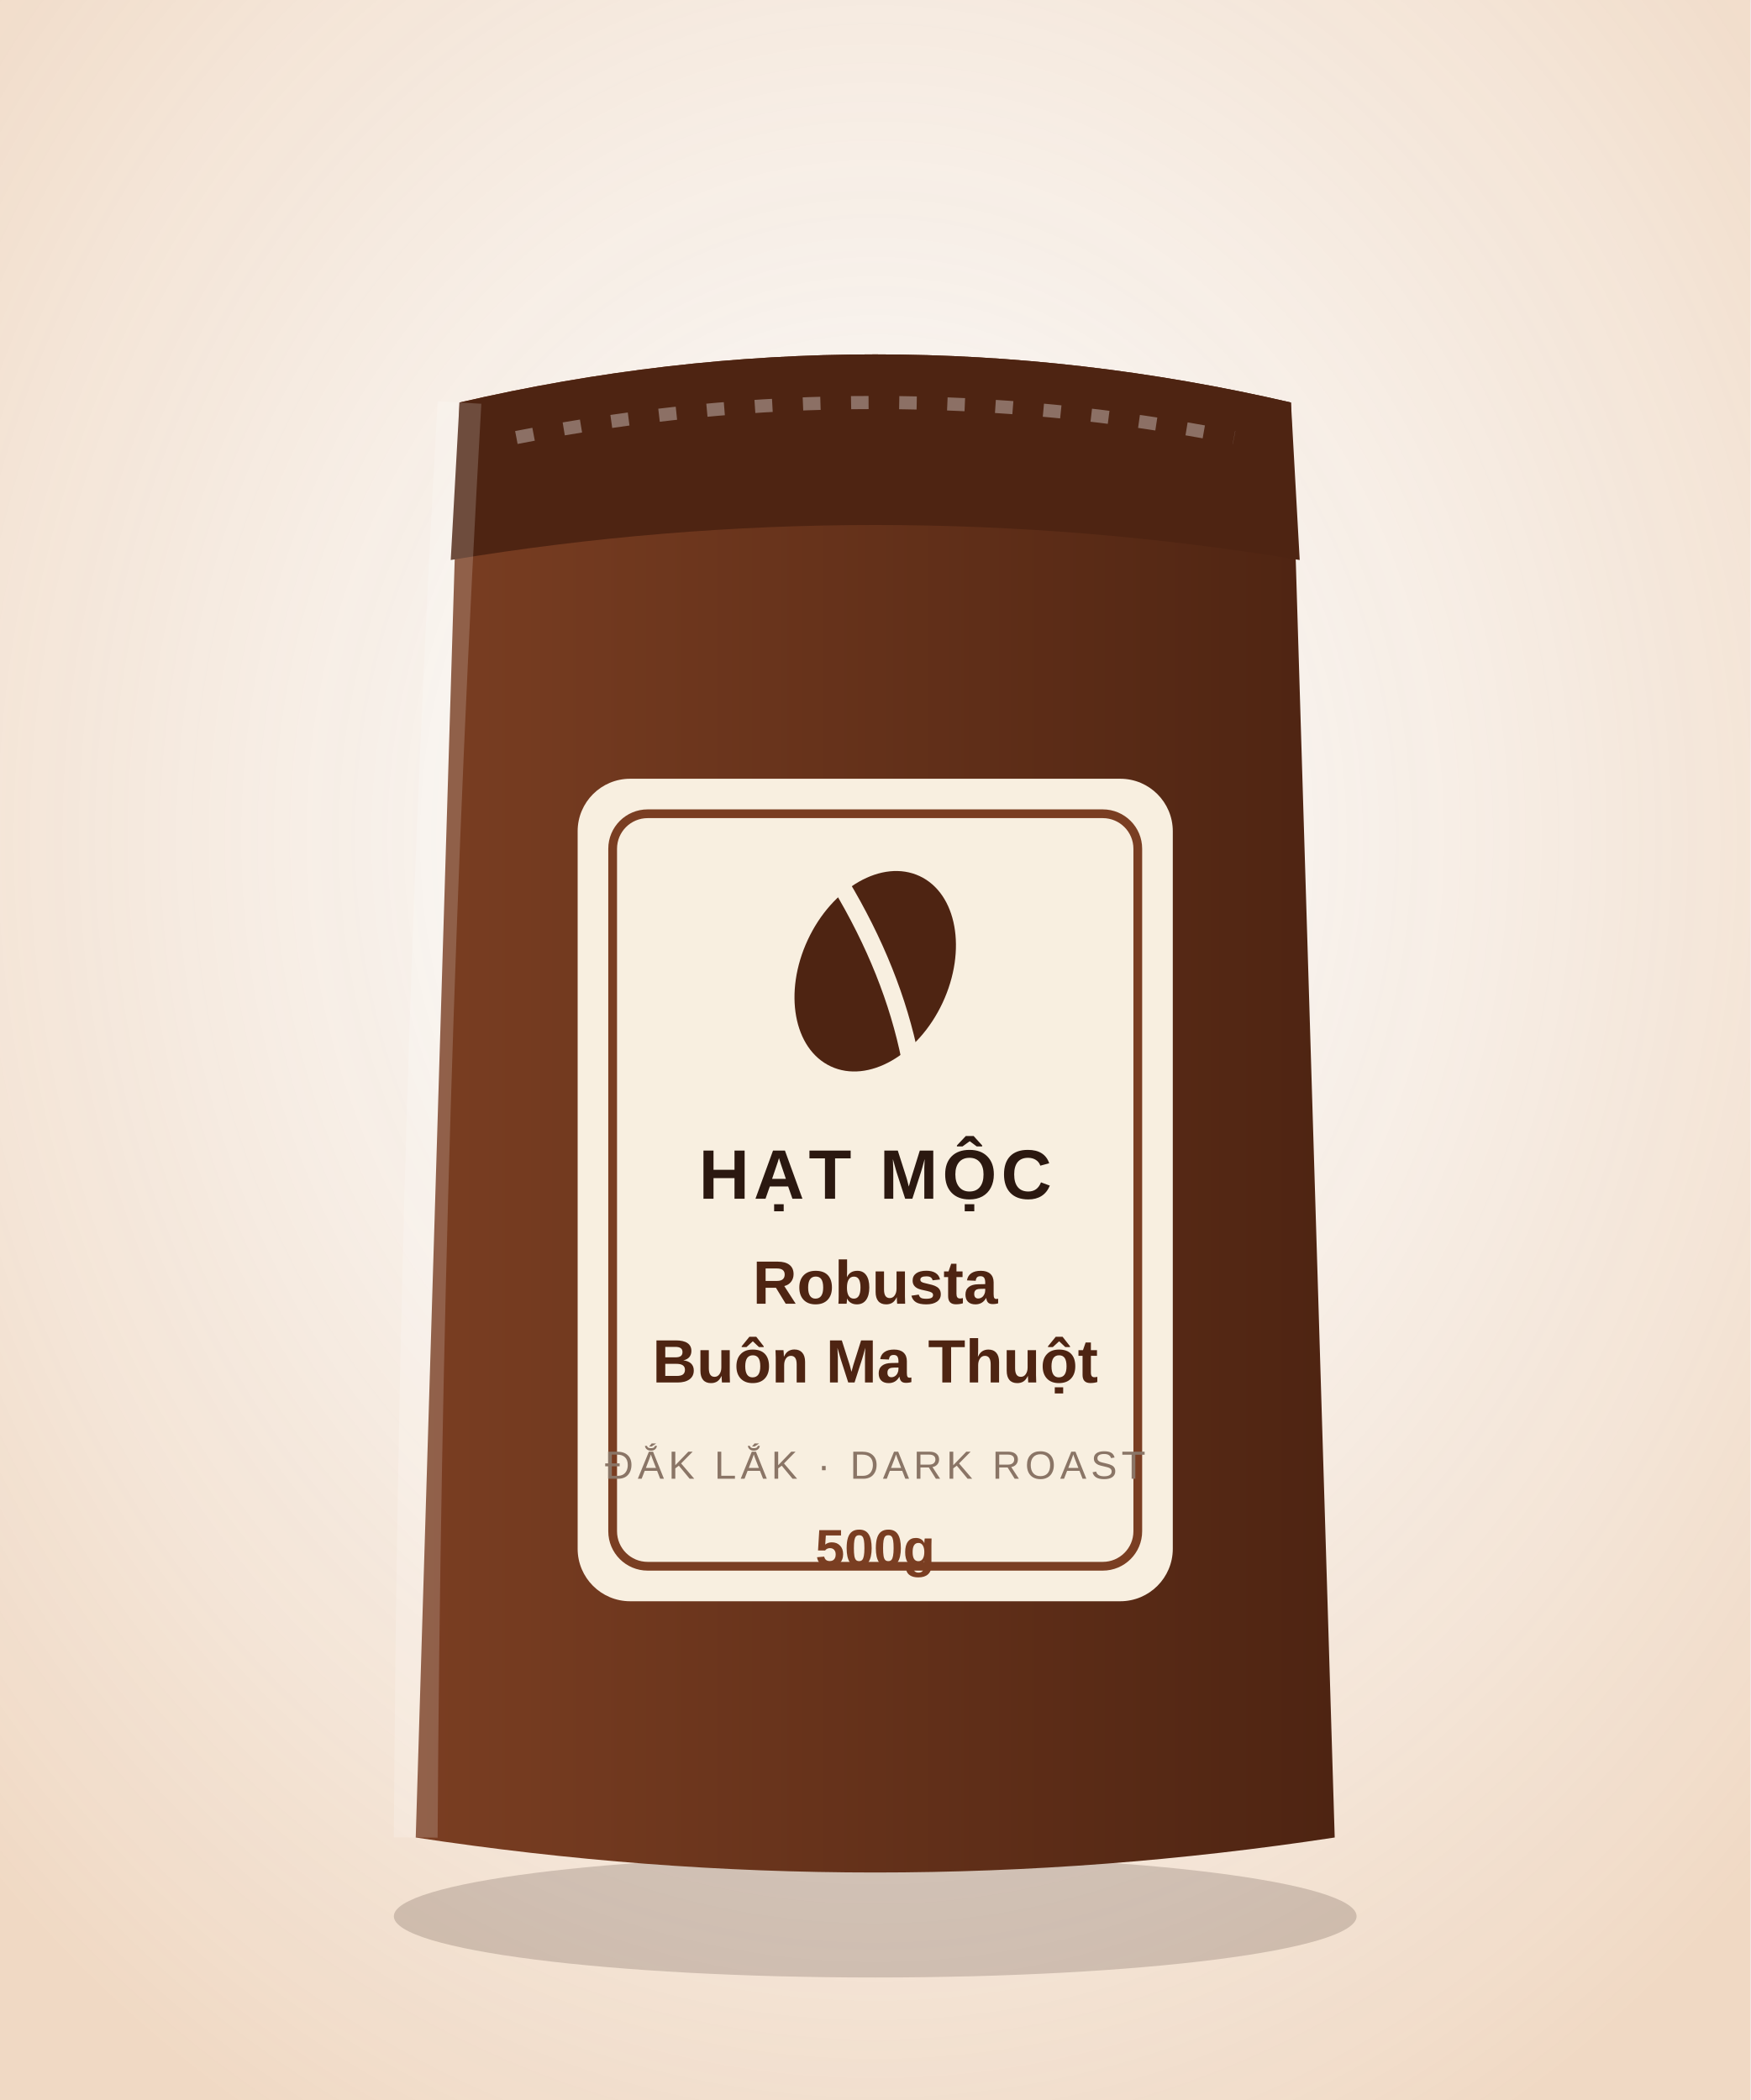
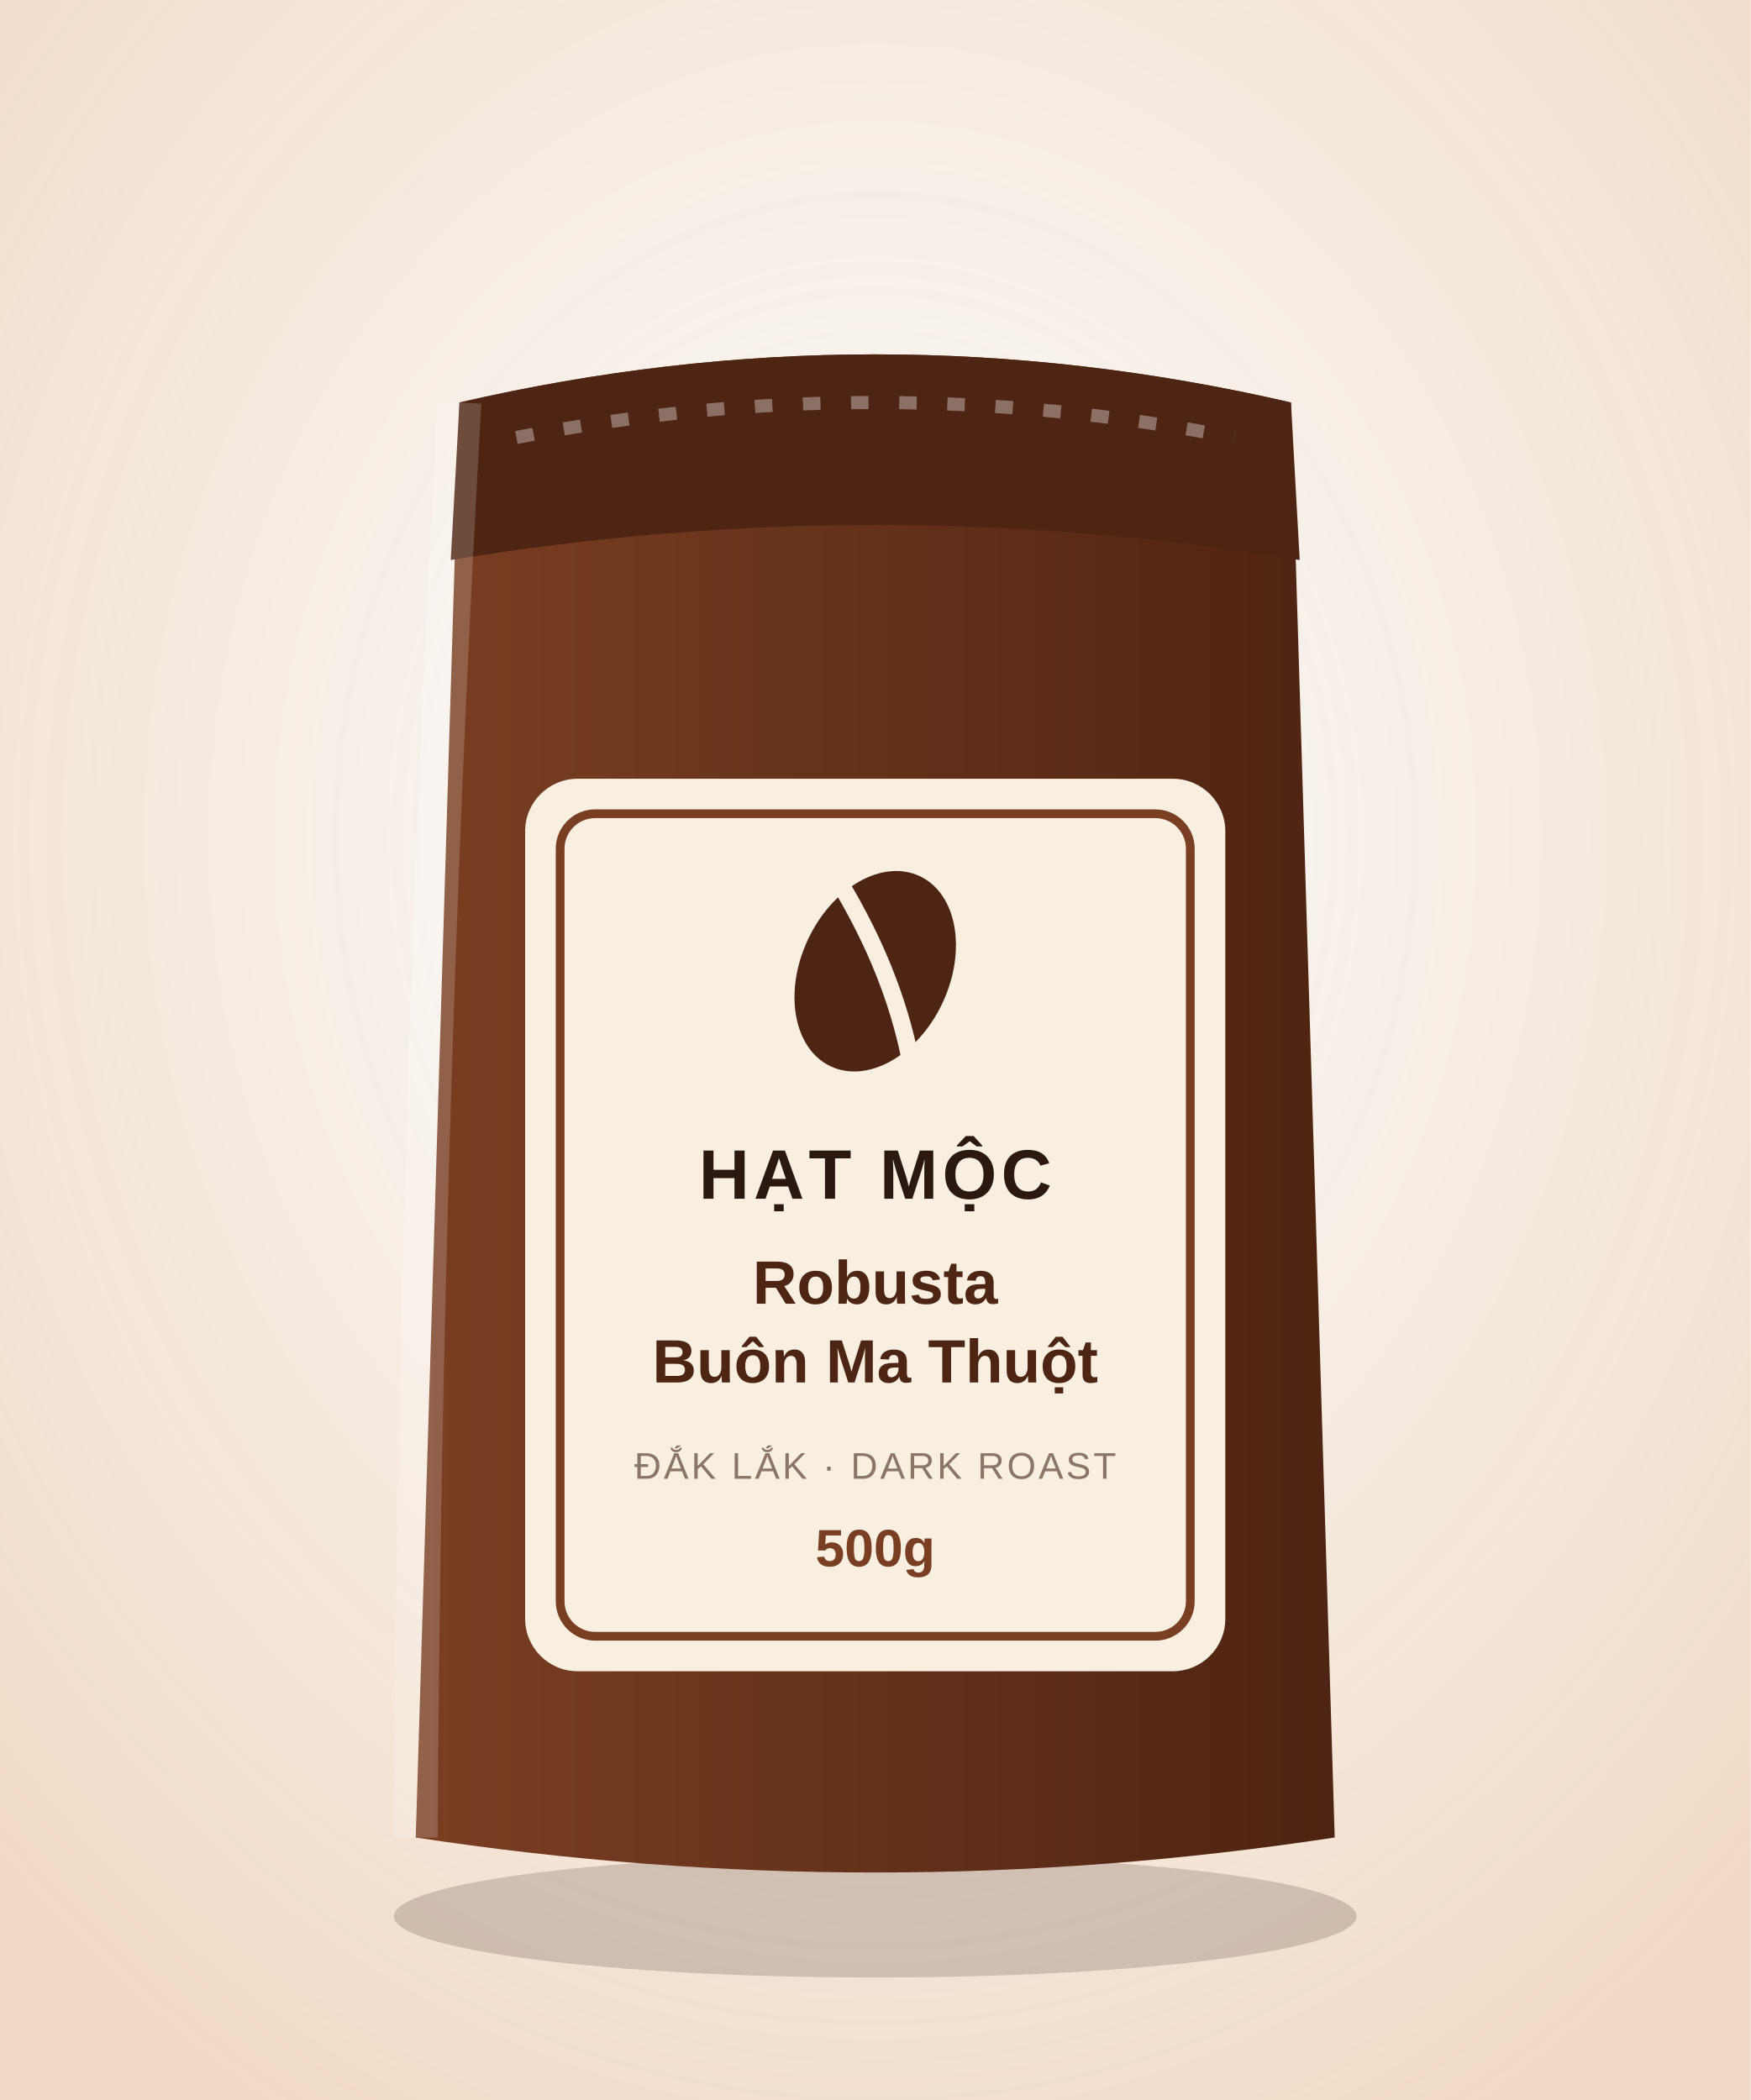
<svg xmlns="http://www.w3.org/2000/svg" viewBox="0 0 400 480" role="img" aria-label="Robusta Buôn Ma Thuột">
  <defs>
    <linearGradient id="b" x1="0" x2="1">
      <stop offset="0" stop-color="#7a3e22" />
      <stop offset="1" stop-color="#4e2412" />
    </linearGradient>
    <radialGradient id="g" cx=".5" cy=".4" r=".7">
      <stop offset="0" stop-color="#fff" stop-opacity=".7" />
      <stop offset="1" stop-color="#f0d9c4" />
    </radialGradient>
  </defs>
  <rect width="400" height="480" fill="url(#g)" />
  <ellipse cx="200" cy="438" rx="110" ry="14" fill="#2b1810" opacity=".18" />
  <path d="M105 92 Q200 70 295 92 L305 420 Q200 436 95 420 Z" fill="url(#b)" />
  <path d="M105 92 Q200 70 295 92 L297 128 Q200 112 103 128 Z" fill="#4e2412" />
  <path d="M118 100 Q200 84 282 100" stroke="#fff" stroke-opacity=".35" stroke-width="3" fill="none" stroke-dasharray="4 7" />
-   <rect x="132" y="178" width="136" height="188" rx="12" fill="#f8efe0" />
-   <rect x="140" y="186" width="120" height="172" rx="8" fill="none" stroke="#7a3e22" stroke-width="2" />
+   <rect x="120" y="178" width="160" height="204" rx="12" fill="#f8efe0" />
+   <rect x="128" y="186" width="144" height="188" rx="8" fill="none" stroke="#7a3e22" stroke-width="2" />
  <ellipse cx="200" cy="222" rx="17" ry="24" fill="#4e2412" transform="rotate(25 200 222)" />
  <path d="M192 202 Q204 222 208 242" stroke="#f8efe0" stroke-width="4" fill="none" stroke-linecap="round" />
  <text x="200" y="274" text-anchor="middle" font-family="Arial,Helvetica,sans-serif" font-size="16" font-weight="700" letter-spacing="1" fill="#2b1810">HẠT MỘC</text>
  <text x="200" y="298" text-anchor="middle" font-family="Arial,Helvetica,sans-serif" font-size="14" font-weight="700" fill="#4e2412">Robusta</text>
  <text x="200" y="316" text-anchor="middle" font-family="Arial,Helvetica,sans-serif" font-size="14" font-weight="700" fill="#4e2412">Buôn Ma Thuột</text>
-   <text x="200" y="338" text-anchor="middle" font-family="Arial,Helvetica,sans-serif" font-size="9" letter-spacing="1" fill="#8a7566">ĐẮK LẮK · DARK ROAST</text>
+   <text x="200" y="338" text-anchor="middle" font-family="Arial,Helvetica,sans-serif" font-size="8.5" letter-spacing="0.6" fill="#8a7566">ĐẮK LẮK · DARK ROAST</text>
  <text x="200" y="358" text-anchor="middle" font-family="Arial,Helvetica,sans-serif" font-size="12" font-weight="700" fill="#7a3e22">500g</text>
  <path d="M105 92 Q96 250 95 420" stroke="#fff" stroke-opacity=".18" stroke-width="10" fill="none" />
</svg>
